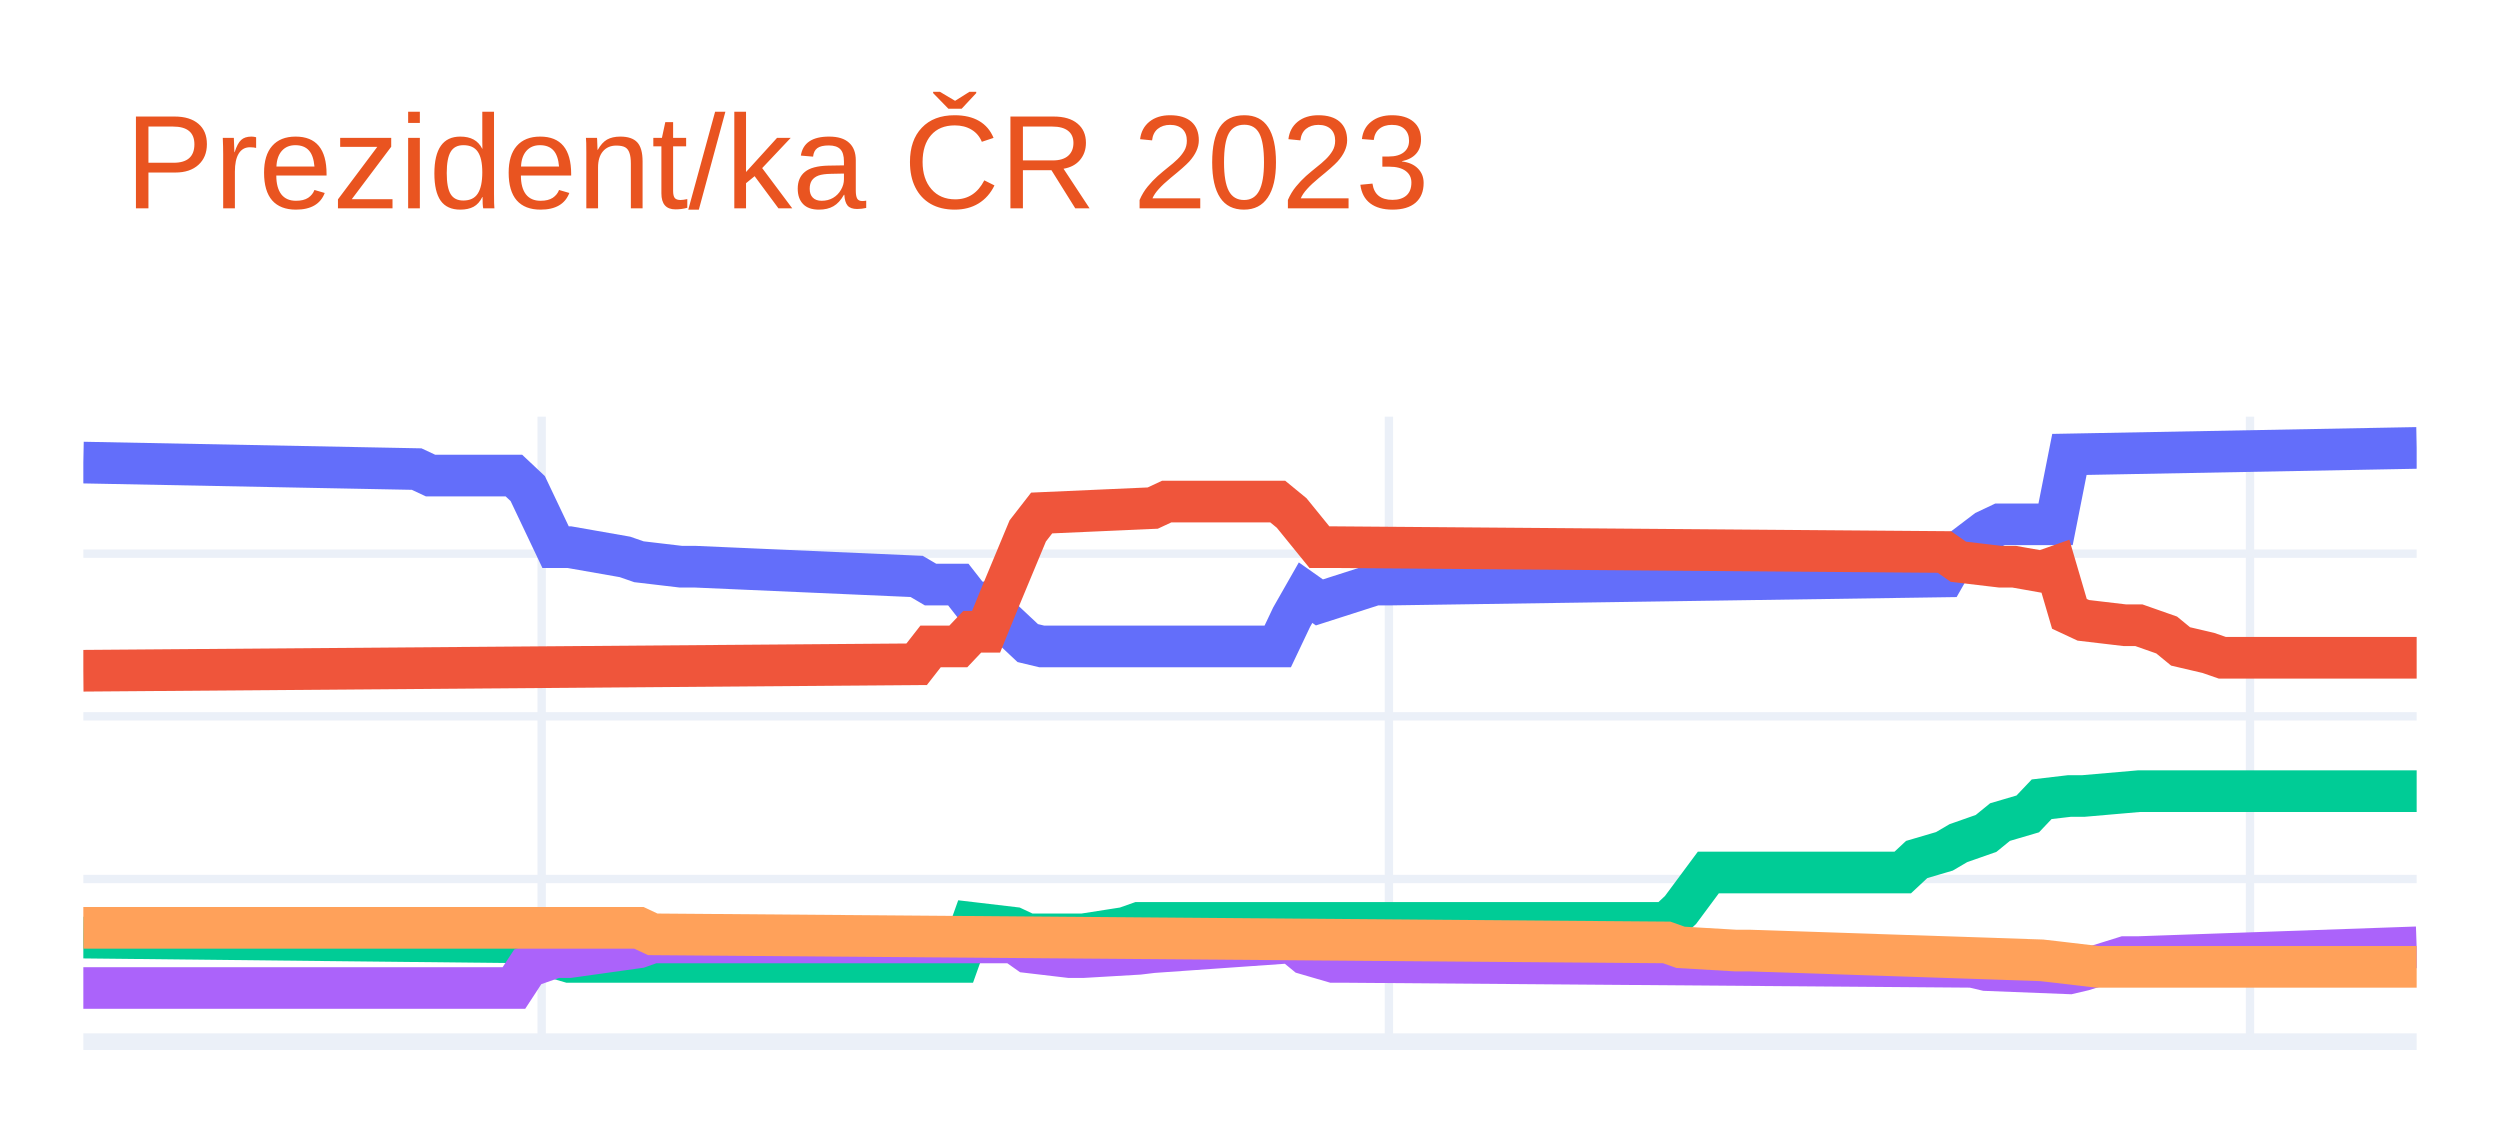
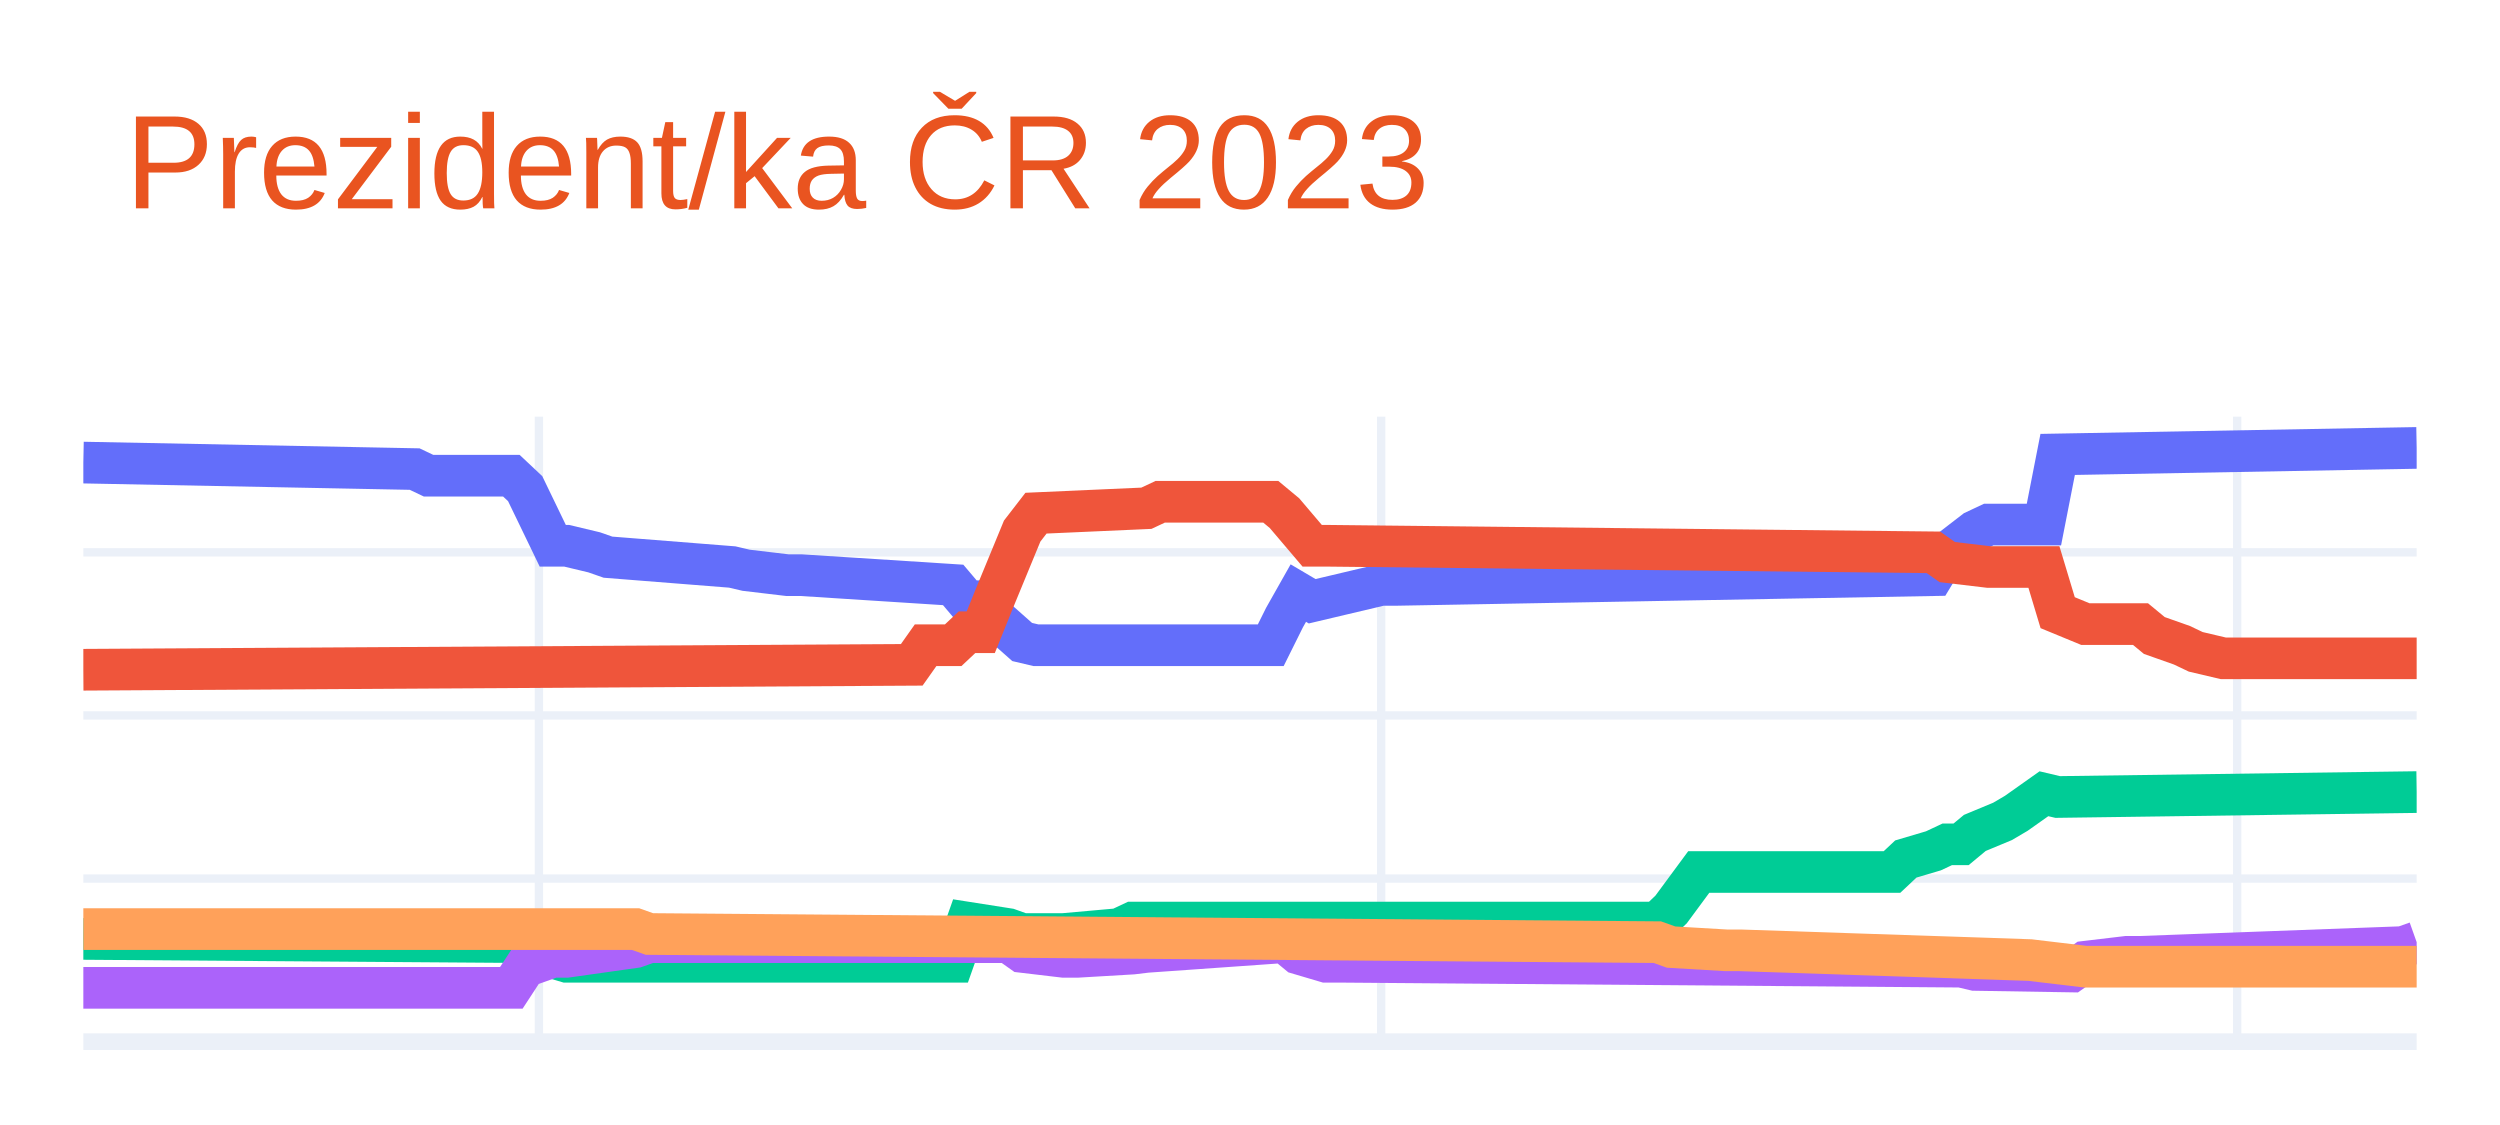
<svg xmlns="http://www.w3.org/2000/svg" class="main-svg" width="300" height="135" style="" viewBox="0 0 300 135">
  <rect x="0" y="0" width="300" height="135" style="fill: rgb(255, 255, 255); fill-opacity: 1;" />
-   <defs id="defs-e14131">
+   <defs id="defs-69a70b">
    <g class="clips">
-       <clipPath id="clipe14131xyplot" class="plotclip">
+       <clipPath id="clip69a70bxyplot" class="plotclip">
        <rect width="280" height="75" />
      </clipPath>
-       <clipPath class="axesclip" id="clipe14131x">
+       <clipPath class="axesclip" id="clip69a70bx">
        <rect x="10" y="0" width="280" height="135" />
      </clipPath>
-       <clipPath class="axesclip" id="clipe14131y">
+       <clipPath class="axesclip" id="clip69a70by">
        <rect x="0" y="50" width="300" height="75" />
      </clipPath>
-       <clipPath class="axesclip" id="clipe14131xy">
+       <clipPath class="axesclip" id="clip69a70bxy">
        <rect x="10" y="50" width="280" height="75" />
      </clipPath>
    </g>
    <g class="gradients" />
    <g class="patterns" />
  </defs>
  <g class="bglayer" />
  <g class="layer-below">
    <g class="imagelayer" />
    <g class="shapelayer" />
  </g>
  <g class="cartesianlayer">
    <g class="subplot xy">
      <g class="layer-subplot">
        <g class="shapelayer" />
        <g class="imagelayer" />
      </g>
      <g class="minor-gridlayer">
        <g class="x" />
        <g class="y" />
      </g>
      <g class="gridlayer">
        <g class="x">
-           <path class="xgrid crisp" transform="translate(65,0)" d="M0,50v75" style="stroke: rgb(235, 240, 248); stroke-opacity: 1; stroke-width: 1px;" />
-           <path class="xgrid crisp" transform="translate(166.67,0)" d="M0,50v75" style="stroke: rgb(235, 240, 248); stroke-opacity: 1; stroke-width: 1px;" />
-           <path class="xgrid crisp" transform="translate(270,0)" d="M0,50v75" style="stroke: rgb(235, 240, 248); stroke-opacity: 1; stroke-width: 1px;" />
+           <path class="xgrid crisp" transform="translate(64.67,0)" d="M0,50v75" style="stroke: rgb(235, 240, 248); stroke-opacity: 1; stroke-width: 1px;" />
+           <path class="xgrid crisp" transform="translate(165.74,0)" d="M0,50v75" style="stroke: rgb(235, 240, 248); stroke-opacity: 1; stroke-width: 1px;" />
+           <path class="xgrid crisp" transform="translate(268.46,0)" d="M0,50v75" style="stroke: rgb(235, 240, 248); stroke-opacity: 1; stroke-width: 1px;" />
        </g>
        <g class="y">
-           <path class="ygrid crisp" transform="translate(0,105.48)" d="M10,0h280" style="stroke: rgb(235, 240, 248); stroke-opacity: 1; stroke-width: 1px;" />
-           <path class="ygrid crisp" transform="translate(0,85.96)" d="M10,0h280" style="stroke: rgb(235, 240, 248); stroke-opacity: 1; stroke-width: 1px;" />
-           <path class="ygrid crisp" transform="translate(0,66.44)" d="M10,0h280" style="stroke: rgb(235, 240, 248); stroke-opacity: 1; stroke-width: 1px;" />
+           <path class="ygrid crisp" transform="translate(0,105.43)" d="M10,0h280" style="stroke: rgb(235, 240, 248); stroke-opacity: 1; stroke-width: 1px;" />
+           <path class="ygrid crisp" transform="translate(0,85.85)" d="M10,0h280" style="stroke: rgb(235, 240, 248); stroke-opacity: 1; stroke-width: 1px;" />
+           <path class="ygrid crisp" transform="translate(0,66.28)" d="M10,0h280" style="stroke: rgb(235, 240, 248); stroke-opacity: 1; stroke-width: 1px;" />
        </g>
      </g>
      <g class="zerolinelayer">
        <path class="yzl zl crisp" transform="translate(0,125)" d="M10,0h280" style="stroke: rgb(235, 240, 248); stroke-opacity: 1; stroke-width: 2px;" />
      </g>
      <path class="xlines-below" />
      <path class="ylines-below" />
      <g class="overlines-below" />
      <g class="xaxislayer-below" />
      <g class="yaxislayer-below" />
      <g class="overaxes-below" />
-       <g class="plot" transform="translate(10,50)" clip-path="url(#clipe14131xyplot)">
+       <g class="plot" transform="translate(10,50)" clip-path="url(#clip69a70bxyplot)">
        <g class="scatterlayer mlayer">
-           <g class="trace scatter trace7fbf40" style="stroke-miterlimit: 2; opacity: 1;">
+           <g class="trace scatter trace4eff3d" style="stroke-miterlimit: 2; opacity: 1;">
            <g class="fills" />
            <g class="errorbars" />
            <g class="lines">
-               <path class="js-line" d="M0,5.51L40,6.29L41.67,7.07L51.67,7.07L53.33,8.63L56.67,15.66L58.33,15.66L65,16.83L66.67,17.41L71.67,18L73.33,18L100,19.17L101.67,20.15L105,20.15L106.67,22.29L108.33,22.29L110,24.05L113.33,27.17L115,27.57L143.33,27.57L145,24.05L146.67,21.12L148.33,22.29L155,20.15L156.67,20.15L223.33,19.17L225,16.24L228.33,13.71L230,12.92L236.67,12.92L238.33,4.53L280,3.75" style="vector-effect: non-scaling-stroke; fill: none; stroke: rgb(99, 110, 250); stroke-opacity: 1; stroke-width: 5px; opacity: 1;" />
+               <path class="js-line" d="M0,5.51L39.76,6.29L41.42,7.08L51.36,7.08L53.02,8.64L56.33,15.49L57.99,15.49L61.3,16.28L62.96,16.86L77.87,18.04L79.53,18.43L84.5,19.02L86.15,19.02L104.38,20.19L106.04,22.15L107.69,22.15L109.35,24.11L112.66,27.04L114.32,27.43L142.49,27.43L144.14,24.11L145.8,21.17L147.46,22.15L155.74,20.19L157.4,20.19L222.01,19.02L223.67,16.28L226.98,13.73L228.64,12.95L235.27,12.95L236.92,4.53L280,3.75" style="vector-effect: non-scaling-stroke; fill: none; stroke: rgb(99, 110, 250); stroke-opacity: 1; stroke-width: 5px; opacity: 1;" />
            </g>
            <g class="points" />
            <g class="text" />
          </g>
-           <g class="trace scatter trace0a19b9" style="stroke-miterlimit: 2; opacity: 1;">
+           <g class="trace scatter trace0f3284" style="stroke-miterlimit: 2; opacity: 1;">
            <g class="fills" />
            <g class="errorbars" />
            <g class="lines">
-               <path class="js-line" d="M0,30.49L100,29.71L101.67,27.57L105,27.57L106.67,25.81L108.33,25.81L110,21.71L113.33,13.71L115,11.56L128.33,10.97L130,10.19L143.33,10.19L145,11.56L148.33,15.66L150,15.66L223.33,16.24L225,17.41L230,18L231.67,18L235,18.59L236.67,18L238.33,23.66L240,24.44L245,25.03L246.67,25.03L250,26.2L251.67,27.57L255,28.35L256.67,28.93L280,28.93" style="vector-effect: non-scaling-stroke; fill: none; stroke: rgb(239, 85, 59); stroke-opacity: 1; stroke-width: 5px; opacity: 1;" />
+               <path class="js-line" d="M0,30.37L99.41,29.78L101.07,27.43L104.38,27.43L106.04,25.87L107.69,25.87L109.35,21.76L112.66,13.73L114.32,11.58L127.57,10.99L129.23,10.21L142.49,10.21L144.14,11.58L147.46,15.49L149.11,15.49L222.01,16.28L223.67,17.45L228.64,18.04L230.3,18.04L235.27,18.04L236.92,23.52L240.24,24.89L241.89,24.89L246.86,24.89L248.52,26.26L251.83,27.43L253.49,28.22L256.8,29L258.46,29L280,29" style="vector-effect: non-scaling-stroke; fill: none; stroke: rgb(239, 85, 59); stroke-opacity: 1; stroke-width: 5px; opacity: 1;" />
            </g>
            <g class="points" />
            <g class="text" />
          </g>
-           <g class="trace scatter trace27a9b1" style="stroke-miterlimit: 2; opacity: 1;">
+           <g class="trace scatter trace054c3a" style="stroke-miterlimit: 2; opacity: 1;">
            <g class="fills" />
            <g class="errorbars" />
            <g class="lines">
-               <path class="js-line" d="M0,62.51L53.33,63.09L55,64.46L58.33,65.43L60,65.43L105,65.43L106.67,60.75L111.67,61.34L113.33,62.12L118.33,62.12L120,62.12L125,61.34L126.67,60.75L190,60.75L191.67,59.19L195,54.7L196.67,54.7L218.33,54.7L220,53.14L223.33,52.16L225,51.18L228.33,50.01L230,48.65L233.33,47.67L235,45.91L238.33,45.52L240,45.52L246.67,44.94L248.33,44.94L280,44.94" style="vector-effect: non-scaling-stroke; fill: none; stroke: rgb(0, 204, 150); stroke-opacity: 1; stroke-width: 5px; opacity: 1;" />
+               <path class="js-line" d="M0,62.67L53.02,63.06L54.67,64.43L57.99,65.41L59.64,65.41L104.38,65.41L106.04,60.71L111.01,61.49L112.66,62.08L115.98,62.08L117.63,62.08L124.26,61.49L125.92,60.71L188.88,60.71L190.53,59.14L193.85,54.64L195.5,54.64L217.04,54.64L218.7,53.08L222.01,52.1L223.67,51.32L225.33,51.32L226.98,49.95L230.3,48.57L231.95,47.6L235.27,45.25L236.92,45.64L280,45.05" style="vector-effect: non-scaling-stroke; fill: none; stroke: rgb(0, 204, 150); stroke-opacity: 1; stroke-width: 5px; opacity: 1;" />
            </g>
            <g class="points" />
            <g class="text" />
          </g>
-           <g class="trace scatter trace9f585e" style="stroke-miterlimit: 2; opacity: 1;">
+           <g class="trace scatter tracedeba8b" style="stroke-miterlimit: 2; opacity: 1;">
            <g class="fills" />
            <g class="errorbars" />
            <g class="lines">
-               <path class="js-line" d="M0,68.56L51.67,68.56L53.33,66.02L56.67,64.85L58.33,64.85L66.67,63.68L68.33,63.09L111.67,63.09L113.33,64.26L118.33,64.85L120,64.85L126.67,64.46L128.33,64.26L145,63.09L146.67,64.46L150,65.43L151.67,65.43L226.67,66.02L228.33,66.41L238.33,66.8L240,66.41L245,64.85L246.67,64.85L280,63.68" style="vector-effect: non-scaling-stroke; fill: none; stroke: rgb(171, 99, 250); stroke-opacity: 1; stroke-width: 5px; opacity: 1;" />
+               <path class="js-line" d="M0,68.54L51.36,68.54L53.02,66L56.33,64.82L57.99,64.82L66.27,63.65L67.93,63.06L111.01,63.06L112.66,64.23L117.63,64.82L119.29,64.82L125.92,64.43L127.57,64.23L144.14,63.06L145.8,64.43L149.11,65.41L150.77,65.41L225.33,66L226.98,66.39L238.58,66.58L240.24,65.41L245.21,64.82L246.86,64.82L278.34,63.65L280,63.06" style="vector-effect: non-scaling-stroke; fill: none; stroke: rgb(171, 99, 250); stroke-opacity: 1; stroke-width: 5px; opacity: 1;" />
            </g>
            <g class="points" />
            <g class="text" />
          </g>
-           <g class="trace scatter traced7f137" style="stroke-miterlimit: 2; opacity: 1;">
+           <g class="trace scatter trace098ffe" style="stroke-miterlimit: 2; opacity: 1;">
            <g class="fills" />
            <g class="errorbars" />
            <g class="lines">
-               <path class="js-line" d="M0,61.34L66.67,61.34L68.33,62.12L190,63.09L191.67,63.68L198.33,64.07L200,64.07L235,65.24L236.67,65.43L241.67,66.02L243.33,66.02L280,66.02" style="vector-effect: non-scaling-stroke; fill: none; stroke: rgb(255, 161, 90); stroke-opacity: 1; stroke-width: 5px; opacity: 1;" />
+               <path class="js-line" d="M0,61.49L66.27,61.49L67.93,62.08L188.88,63.06L190.53,63.65L197.16,64.04L198.82,64.04L233.61,65.21L235.27,65.41L240.24,66L241.89,66L280,66" style="vector-effect: non-scaling-stroke; fill: none; stroke: rgb(255, 161, 90); stroke-opacity: 1; stroke-width: 5px; opacity: 1;" />
            </g>
            <g class="points" />
            <g class="text" />
          </g>
        </g>
      </g>
      <g class="overplot" />
      <path class="xlines-above crisp" d="M0,0" style="fill: none;" />
      <path class="ylines-above crisp" d="M0,0" style="fill: none;" />
      <g class="overlines-above" />
      <g class="xaxislayer-above" />
      <g class="yaxislayer-above" />
      <g class="overaxes-above" />
    </g>
  </g>
  <g class="polarlayer" />
  <g class="smithlayer" />
  <g class="ternarylayer" />
  <g class="geolayer" />
  <g class="funnelarealayer" />
  <g class="pielayer" />
  <g class="iciclelayer" />
  <g class="treemaplayer" />
  <g class="sunburstlayer" />
  <g class="glimages" />
-   <defs id="topdefs-e14131">
+   <defs id="topdefs-69a70b">
    <g class="clips" />
  </defs>
  <g class="layer-above">
    <g class="imagelayer" />
    <g class="shapelayer" />
  </g>
  <g class="infolayer">
    <g class="g-gtitle">
      <text class="gtitle" x="15" y="25" text-anchor="start" dy="0em" style="font-family: Ubuntu, verdana, arial, sans-serif; font-size: 16px; fill: rgb(233, 84, 32); opacity: 1; font-weight: normal; white-space: pre;">Prezident/ka ČR 2023</text>
    </g>
    <g class="g-xtitle" />
    <g class="g-ytitle" />
  </g>
</svg>
